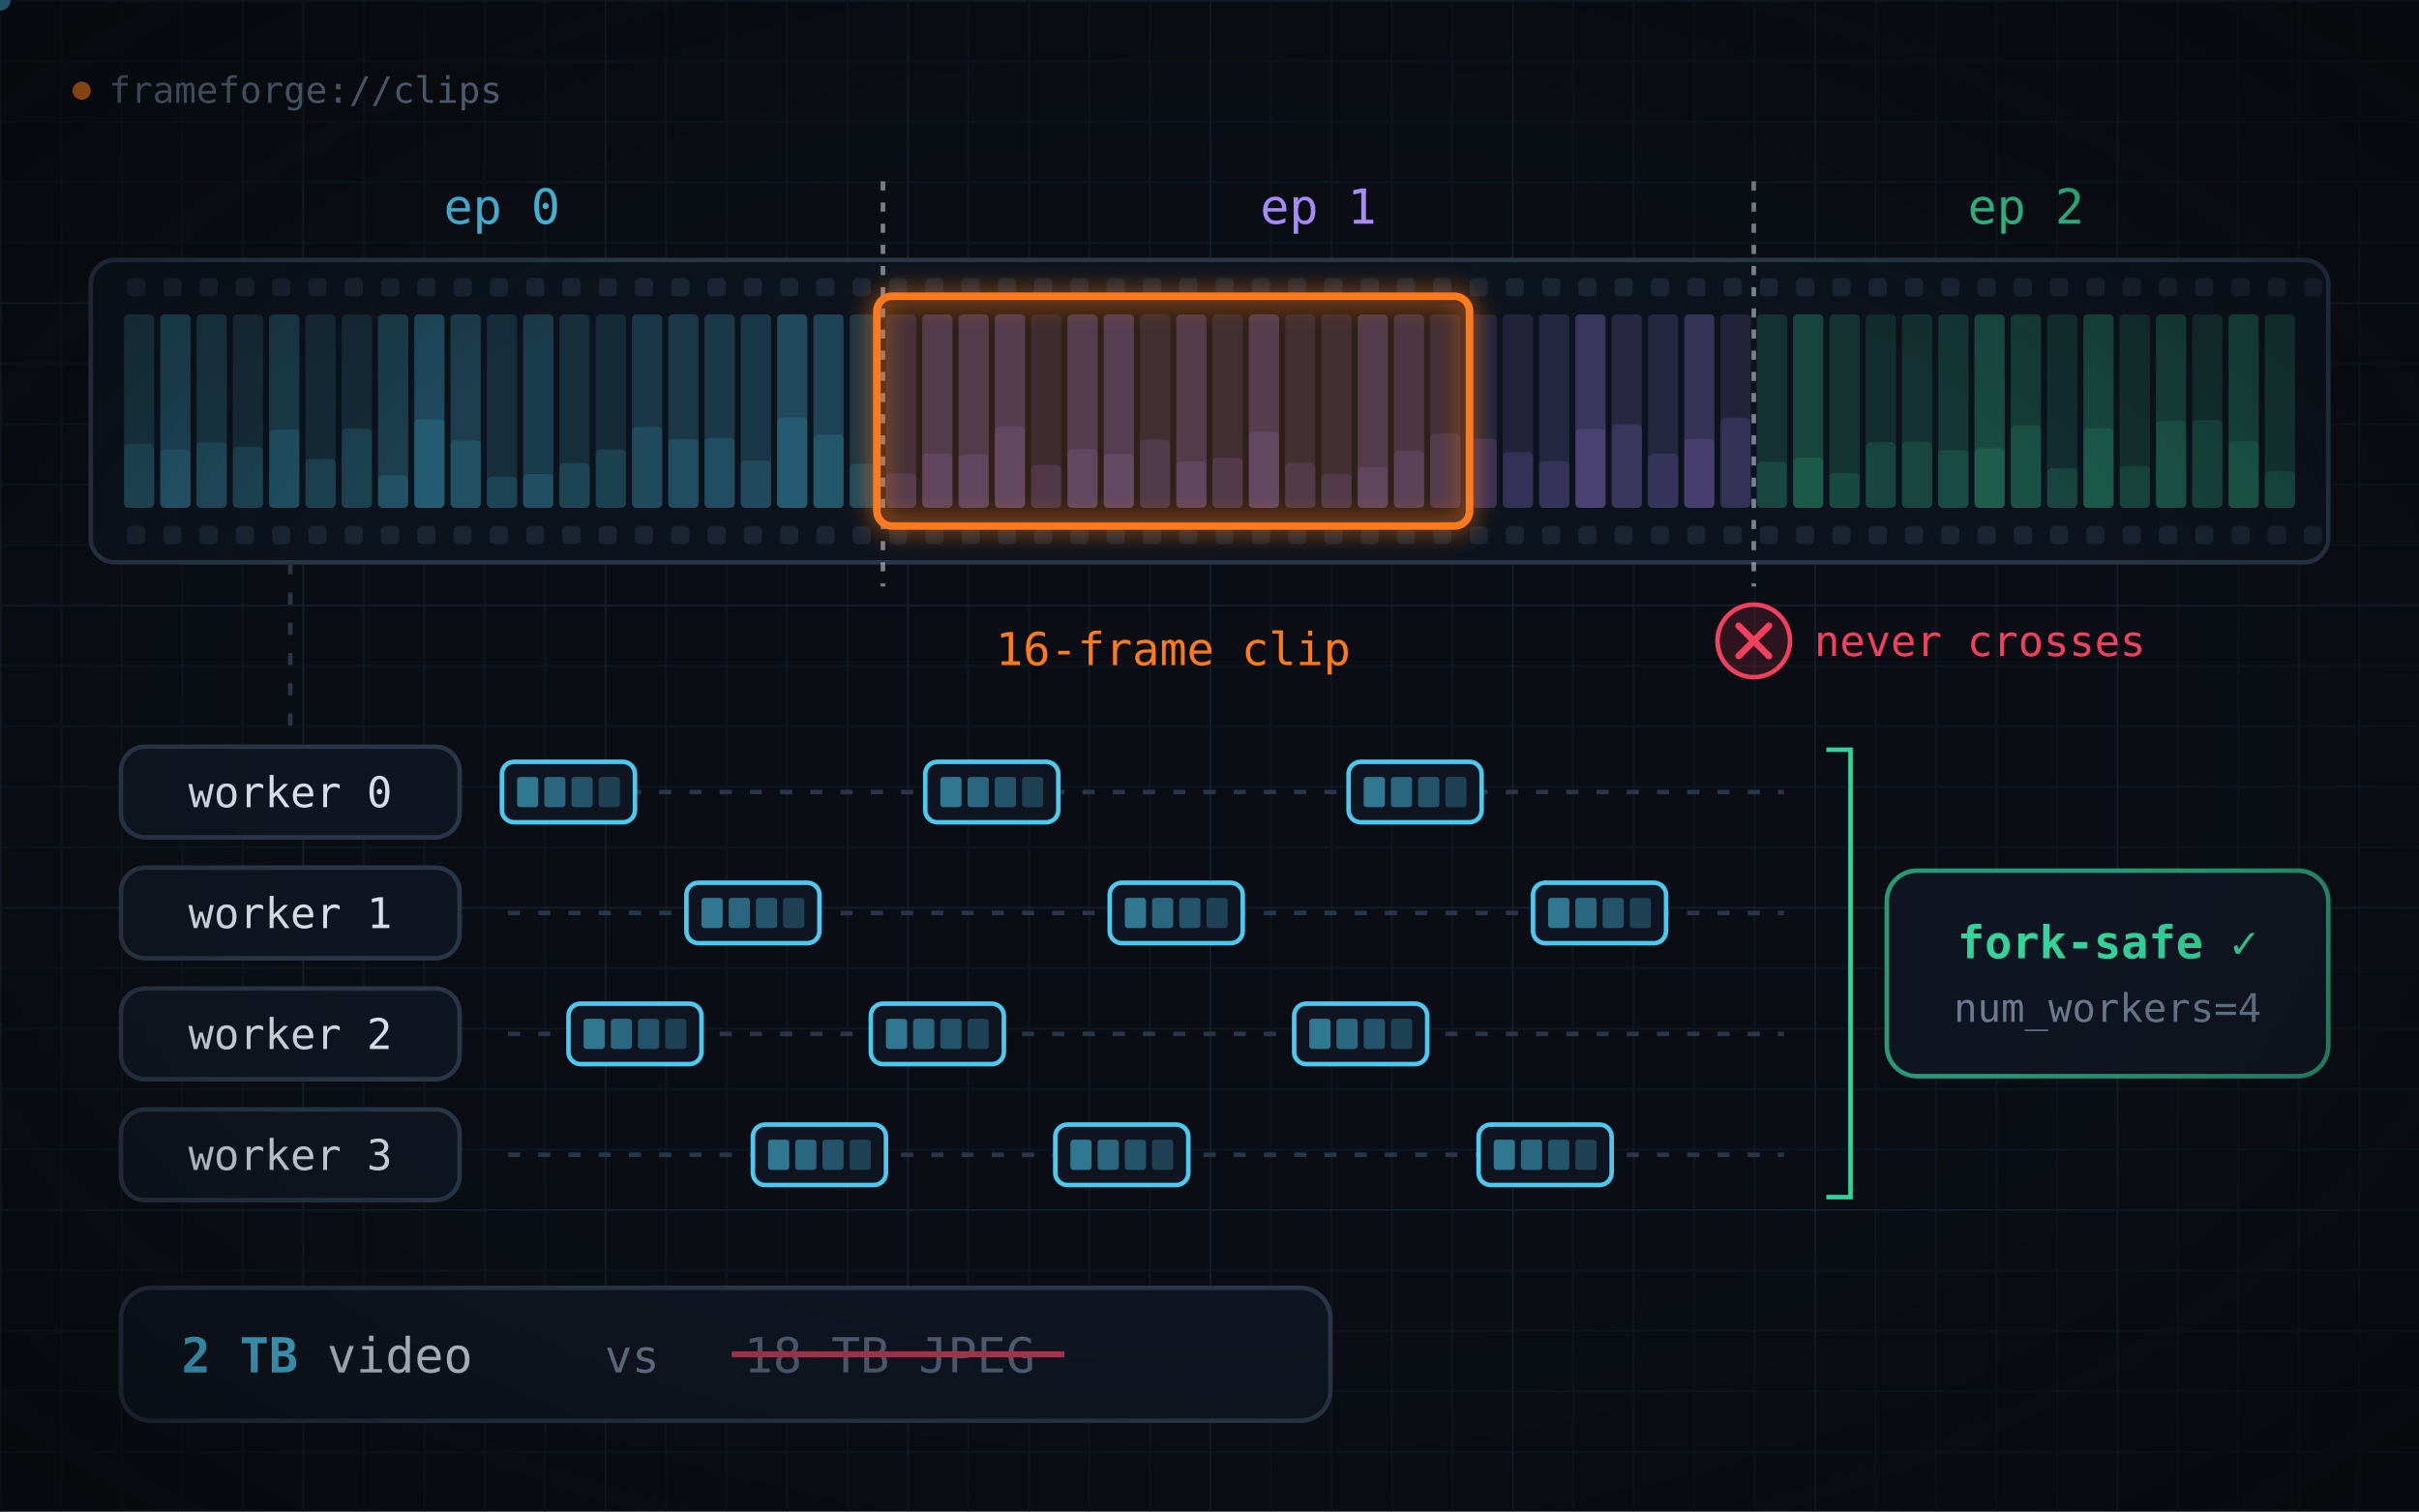
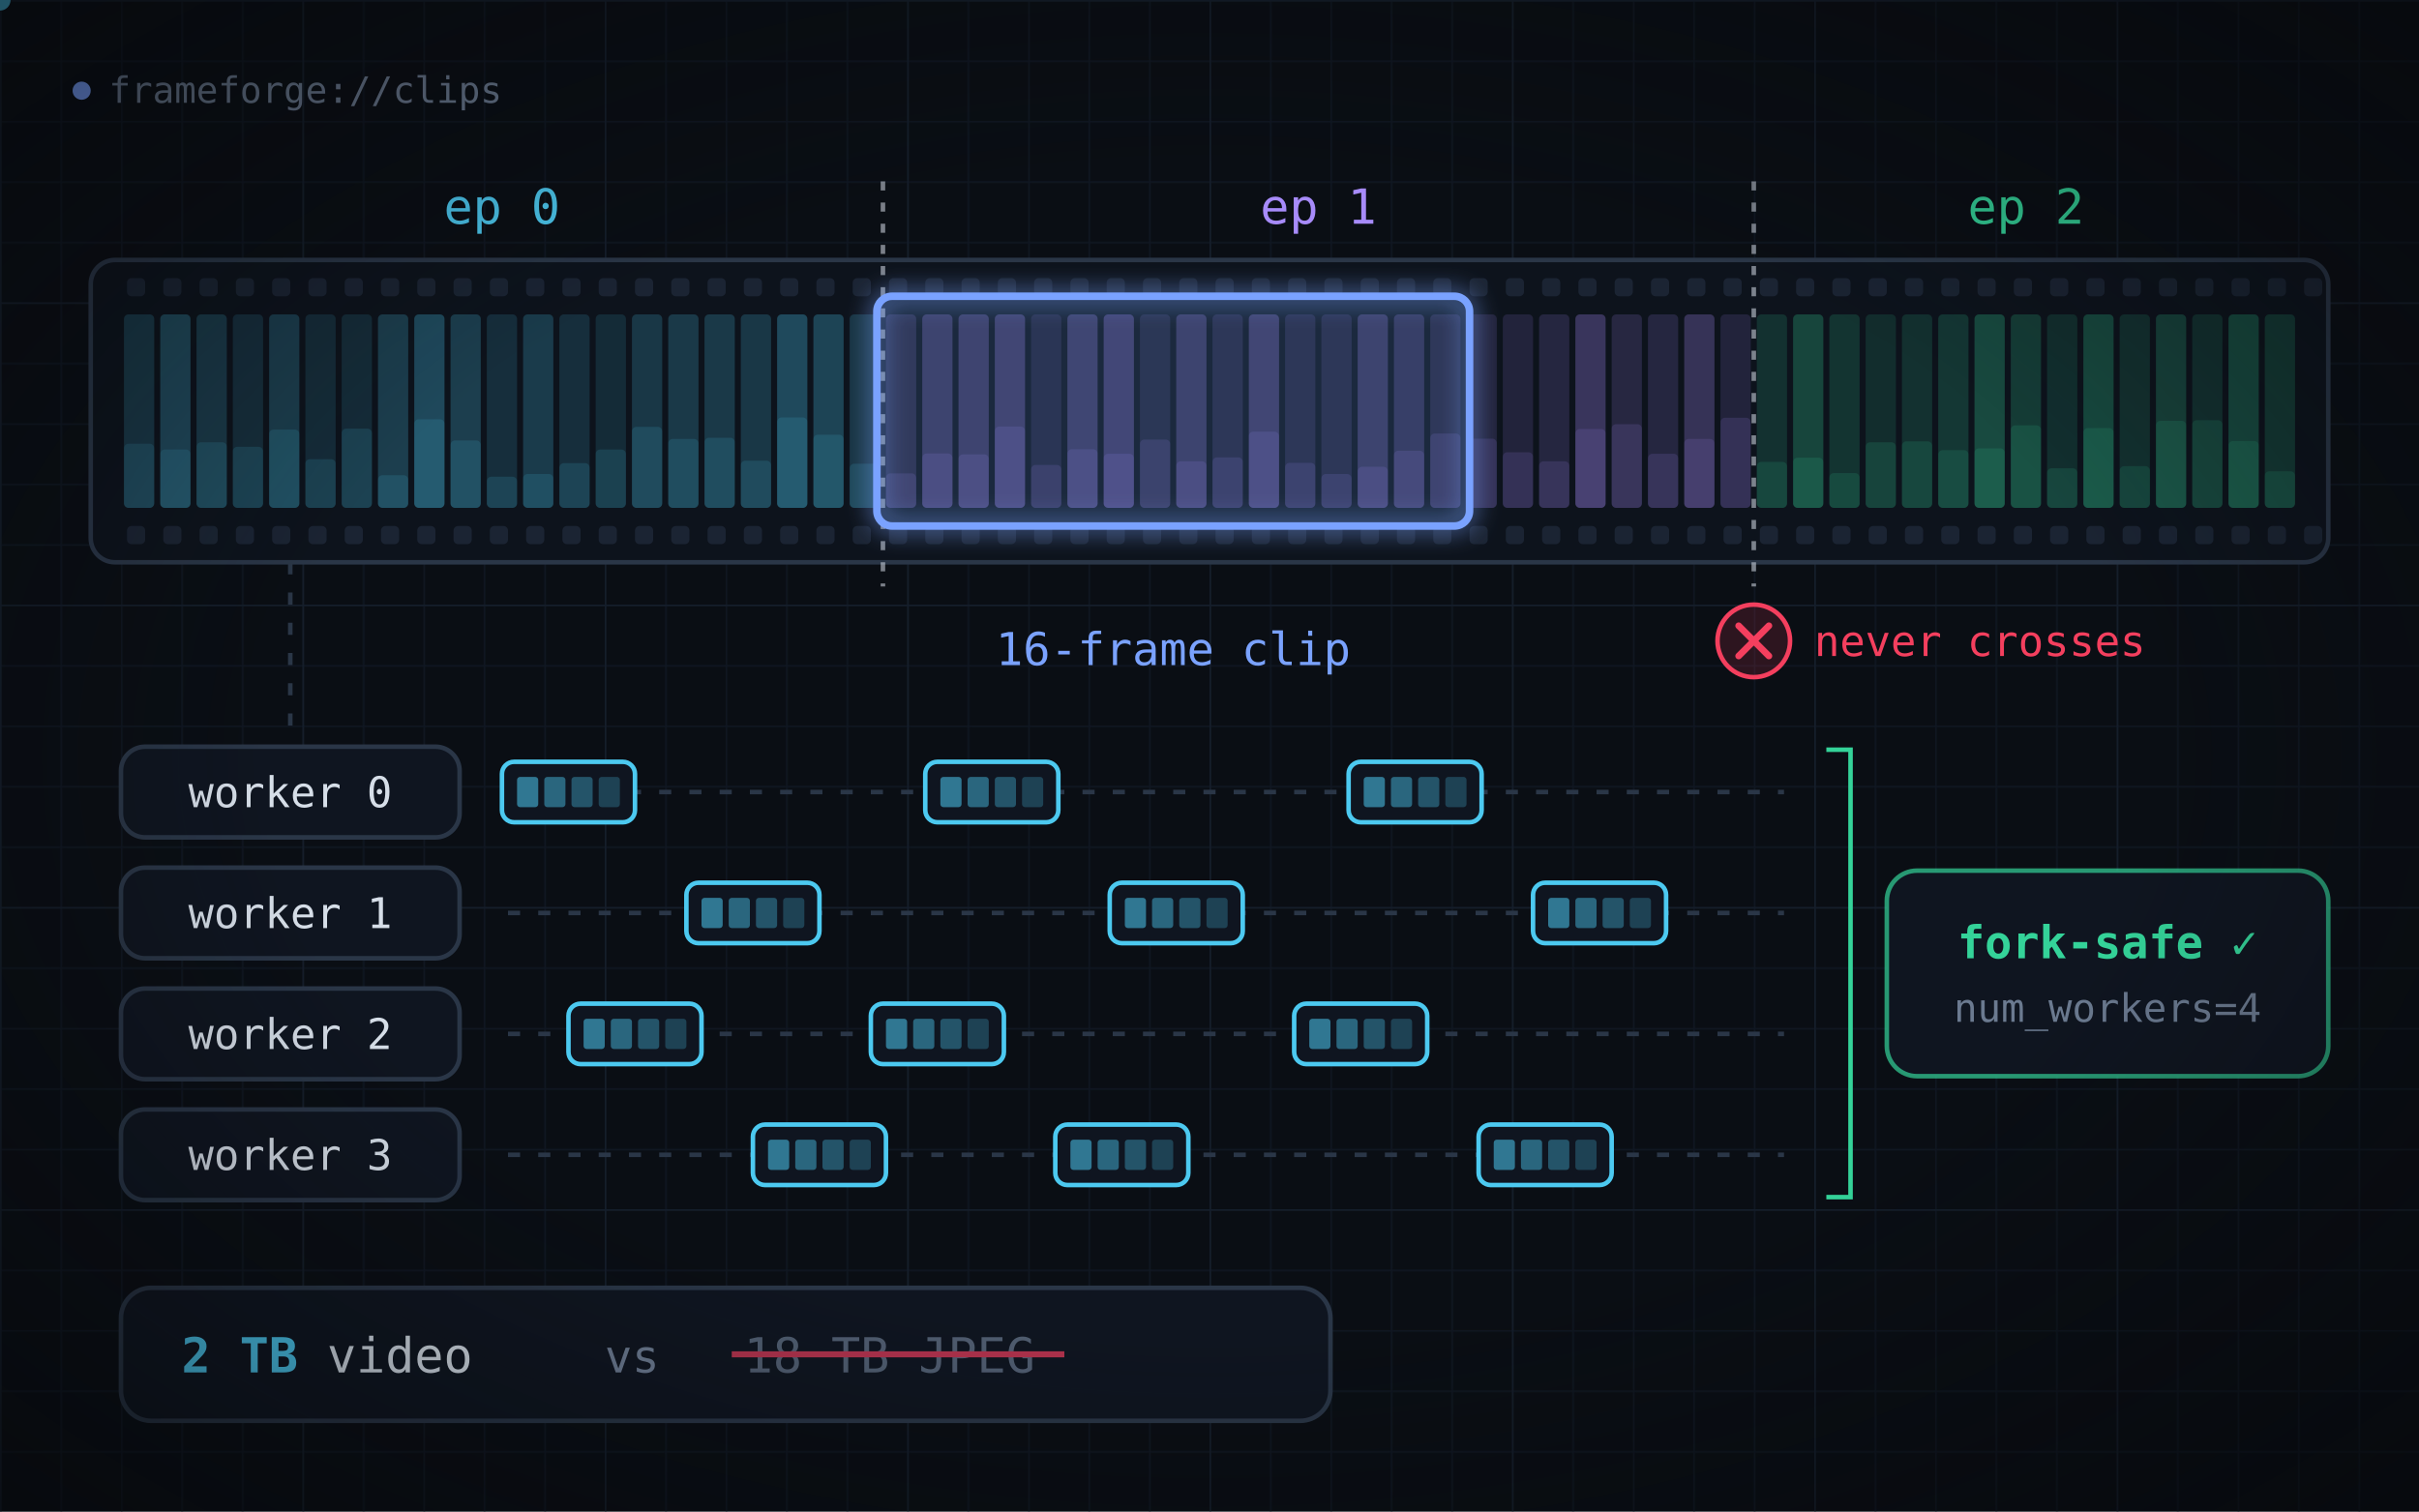
<svg xmlns="http://www.w3.org/2000/svg" viewBox="0 0 800 500" width="800" height="500" font-family="'JetBrains Mono','SF Mono',Menlo,Consolas,monospace">
  <defs>
    <pattern id="gmin" width="20" height="20" patternUnits="userSpaceOnUse">
      <path d="M20 0H0V20" fill="none" stroke="#101722" stroke-width="1" />
    </pattern>
    <pattern id="gmaj" width="100" height="100" patternUnits="userSpaceOnUse">
      <rect width="100" height="100" fill="url(#gmin)" />
      <path d="M100 0H0V100" fill="none" stroke="#151e2b" stroke-width="1" />
    </pattern>
    <radialGradient id="vig" cx="50%" cy="50%" r="70%">
      <stop offset="55%" stop-color="#05070a" stop-opacity="0" />
      <stop offset="100%" stop-color="#05070a" stop-opacity=".6" />
    </radialGradient>
    <filter id="glow" x="-50%" y="-50%" width="200%" height="200%">
      <feGaussianBlur stdDeviation="4" result="b" />
      <feMerge>
        <feMergeNode in="b" />
        <feMergeNode in="SourceGraphic" />
      </feMerge>
    </filter>
    <g id="clip">
      <rect x="-22" y="-10" width="44" height="20" rx="4" fill="#0f1520" stroke="#4cc9f0" stroke-width="1.5" />
      <rect x="-17" y="-5" width="7" height="10" rx="1" fill="#4cc9f0" fill-opacity=".55" />
      <rect x="-8" y="-5" width="7" height="10" rx="1" fill="#4cc9f0" fill-opacity=".45" />
      <rect x="1" y="-5" width="7" height="10" rx="1" fill="#4cc9f0" fill-opacity=".35" />
      <rect x="10" y="-5" width="7" height="10" rx="1" fill="#4cc9f0" fill-opacity=".25" />
    </g>
  </defs>
  <style>
.win{animation:win 6s cubic-bezier(.5,0,.5,1) infinite}
@keyframes win{0%,8%{transform:translateX(0)}48%{transform:translateX(96px)}54%{transform:translateX(108px)}60%{transform:translateX(96px)}66%{transform:translateX(96px)}88%,100%{transform:translateX(0)}}
.winr{animation:winr 6s linear infinite}
- @keyframes winr{0%,49%{stroke:#ff7a1a}51%,60%{stroke:#f43f5e}62%,100%{stroke:#ff7a1a}}
+ @keyframes winr{0%,49%{stroke:#7aa2ff}51%,60%{stroke:#f43f5e}62%,100%{stroke:#7aa2ff}}
.x{animation:x 6s ease-out infinite;transform-box:fill-box;transform-origin:center}
@keyframes x{0%,48%{transform:scale(1)}53%{transform:scale(1.35)}62%,100%{transform:scale(1)}}
@media (prefers-reduced-motion: reduce){*{animation:none!important}}
</style>
  <rect width="800" height="500" fill="#0a0e14" />
  <rect width="800" height="500" fill="url(#gmaj)" />
  <rect x="30" y="86" width="740" height="100" rx="8" fill="#0d131c" stroke="#2a3647" stroke-width="1.5" />
  <rect x="42" y="92" width="6" height="6" rx="1.5" fill="#1b2433" />
  <rect x="42" y="174" width="6" height="6" rx="1.5" fill="#1b2433" />
  <rect x="54" y="92" width="6" height="6" rx="1.5" fill="#1b2433" />
  <rect x="54" y="174" width="6" height="6" rx="1.5" fill="#1b2433" />
  <rect x="66" y="92" width="6" height="6" rx="1.5" fill="#1b2433" />
  <rect x="66" y="174" width="6" height="6" rx="1.5" fill="#1b2433" />
  <rect x="78" y="92" width="6" height="6" rx="1.5" fill="#1b2433" />
  <rect x="78" y="174" width="6" height="6" rx="1.5" fill="#1b2433" />
  <rect x="90" y="92" width="6" height="6" rx="1.5" fill="#1b2433" />
  <rect x="90" y="174" width="6" height="6" rx="1.5" fill="#1b2433" />
  <rect x="102" y="92" width="6" height="6" rx="1.5" fill="#1b2433" />
  <rect x="102" y="174" width="6" height="6" rx="1.5" fill="#1b2433" />
  <rect x="114" y="92" width="6" height="6" rx="1.5" fill="#1b2433" />
  <rect x="114" y="174" width="6" height="6" rx="1.5" fill="#1b2433" />
  <rect x="126" y="92" width="6" height="6" rx="1.5" fill="#1b2433" />
  <rect x="126" y="174" width="6" height="6" rx="1.5" fill="#1b2433" />
  <rect x="138" y="92" width="6" height="6" rx="1.5" fill="#1b2433" />
  <rect x="138" y="174" width="6" height="6" rx="1.5" fill="#1b2433" />
  <rect x="150" y="92" width="6" height="6" rx="1.5" fill="#1b2433" />
  <rect x="150" y="174" width="6" height="6" rx="1.5" fill="#1b2433" />
  <rect x="162" y="92" width="6" height="6" rx="1.5" fill="#1b2433" />
  <rect x="162" y="174" width="6" height="6" rx="1.5" fill="#1b2433" />
  <rect x="174" y="92" width="6" height="6" rx="1.5" fill="#1b2433" />
  <rect x="174" y="174" width="6" height="6" rx="1.5" fill="#1b2433" />
  <rect x="186" y="92" width="6" height="6" rx="1.5" fill="#1b2433" />
  <rect x="186" y="174" width="6" height="6" rx="1.5" fill="#1b2433" />
  <rect x="198" y="92" width="6" height="6" rx="1.5" fill="#1b2433" />
  <rect x="198" y="174" width="6" height="6" rx="1.5" fill="#1b2433" />
  <rect x="210" y="92" width="6" height="6" rx="1.5" fill="#1b2433" />
  <rect x="210" y="174" width="6" height="6" rx="1.5" fill="#1b2433" />
  <rect x="222" y="92" width="6" height="6" rx="1.5" fill="#1b2433" />
  <rect x="222" y="174" width="6" height="6" rx="1.5" fill="#1b2433" />
  <rect x="234" y="92" width="6" height="6" rx="1.5" fill="#1b2433" />
  <rect x="234" y="174" width="6" height="6" rx="1.5" fill="#1b2433" />
  <rect x="246" y="92" width="6" height="6" rx="1.5" fill="#1b2433" />
  <rect x="246" y="174" width="6" height="6" rx="1.5" fill="#1b2433" />
  <rect x="258" y="92" width="6" height="6" rx="1.5" fill="#1b2433" />
  <rect x="258" y="174" width="6" height="6" rx="1.5" fill="#1b2433" />
  <rect x="270" y="92" width="6" height="6" rx="1.5" fill="#1b2433" />
  <rect x="270" y="174" width="6" height="6" rx="1.5" fill="#1b2433" />
  <rect x="282" y="92" width="6" height="6" rx="1.5" fill="#1b2433" />
  <rect x="282" y="174" width="6" height="6" rx="1.5" fill="#1b2433" />
  <rect x="294" y="92" width="6" height="6" rx="1.5" fill="#1b2433" />
  <rect x="294" y="174" width="6" height="6" rx="1.5" fill="#1b2433" />
  <rect x="306" y="92" width="6" height="6" rx="1.5" fill="#1b2433" />
  <rect x="306" y="174" width="6" height="6" rx="1.5" fill="#1b2433" />
  <rect x="318" y="92" width="6" height="6" rx="1.5" fill="#1b2433" />
  <rect x="318" y="174" width="6" height="6" rx="1.5" fill="#1b2433" />
  <rect x="330" y="92" width="6" height="6" rx="1.5" fill="#1b2433" />
  <rect x="330" y="174" width="6" height="6" rx="1.5" fill="#1b2433" />
  <rect x="342" y="92" width="6" height="6" rx="1.5" fill="#1b2433" />
  <rect x="342" y="174" width="6" height="6" rx="1.5" fill="#1b2433" />
  <rect x="354" y="92" width="6" height="6" rx="1.5" fill="#1b2433" />
  <rect x="354" y="174" width="6" height="6" rx="1.5" fill="#1b2433" />
  <rect x="366" y="92" width="6" height="6" rx="1.5" fill="#1b2433" />
  <rect x="366" y="174" width="6" height="6" rx="1.5" fill="#1b2433" />
  <rect x="378" y="92" width="6" height="6" rx="1.5" fill="#1b2433" />
  <rect x="378" y="174" width="6" height="6" rx="1.5" fill="#1b2433" />
  <rect x="390" y="92" width="6" height="6" rx="1.5" fill="#1b2433" />
  <rect x="390" y="174" width="6" height="6" rx="1.5" fill="#1b2433" />
  <rect x="402" y="92" width="6" height="6" rx="1.5" fill="#1b2433" />
  <rect x="402" y="174" width="6" height="6" rx="1.5" fill="#1b2433" />
  <rect x="414" y="92" width="6" height="6" rx="1.5" fill="#1b2433" />
  <rect x="414" y="174" width="6" height="6" rx="1.5" fill="#1b2433" />
  <rect x="426" y="92" width="6" height="6" rx="1.5" fill="#1b2433" />
  <rect x="426" y="174" width="6" height="6" rx="1.5" fill="#1b2433" />
  <rect x="438" y="92" width="6" height="6" rx="1.5" fill="#1b2433" />
  <rect x="438" y="174" width="6" height="6" rx="1.5" fill="#1b2433" />
  <rect x="450" y="92" width="6" height="6" rx="1.5" fill="#1b2433" />
  <rect x="450" y="174" width="6" height="6" rx="1.5" fill="#1b2433" />
  <rect x="462" y="92" width="6" height="6" rx="1.5" fill="#1b2433" />
  <rect x="462" y="174" width="6" height="6" rx="1.5" fill="#1b2433" />
  <rect x="474" y="92" width="6" height="6" rx="1.5" fill="#1b2433" />
  <rect x="474" y="174" width="6" height="6" rx="1.5" fill="#1b2433" />
  <rect x="486" y="92" width="6" height="6" rx="1.5" fill="#1b2433" />
  <rect x="486" y="174" width="6" height="6" rx="1.5" fill="#1b2433" />
  <rect x="498" y="92" width="6" height="6" rx="1.5" fill="#1b2433" />
  <rect x="498" y="174" width="6" height="6" rx="1.5" fill="#1b2433" />
  <rect x="510" y="92" width="6" height="6" rx="1.5" fill="#1b2433" />
  <rect x="510" y="174" width="6" height="6" rx="1.5" fill="#1b2433" />
  <rect x="522" y="92" width="6" height="6" rx="1.5" fill="#1b2433" />
  <rect x="522" y="174" width="6" height="6" rx="1.5" fill="#1b2433" />
  <rect x="534" y="92" width="6" height="6" rx="1.5" fill="#1b2433" />
  <rect x="534" y="174" width="6" height="6" rx="1.5" fill="#1b2433" />
  <rect x="546" y="92" width="6" height="6" rx="1.5" fill="#1b2433" />
  <rect x="546" y="174" width="6" height="6" rx="1.5" fill="#1b2433" />
  <rect x="558" y="92" width="6" height="6" rx="1.5" fill="#1b2433" />
  <rect x="558" y="174" width="6" height="6" rx="1.5" fill="#1b2433" />
  <rect x="570" y="92" width="6" height="6" rx="1.5" fill="#1b2433" />
  <rect x="570" y="174" width="6" height="6" rx="1.5" fill="#1b2433" />
  <rect x="582" y="92" width="6" height="6" rx="1.5" fill="#1b2433" />
  <rect x="582" y="174" width="6" height="6" rx="1.5" fill="#1b2433" />
  <rect x="594" y="92" width="6" height="6" rx="1.5" fill="#1b2433" />
  <rect x="594" y="174" width="6" height="6" rx="1.5" fill="#1b2433" />
  <rect x="606" y="92" width="6" height="6" rx="1.5" fill="#1b2433" />
  <rect x="606" y="174" width="6" height="6" rx="1.5" fill="#1b2433" />
  <rect x="618" y="92" width="6" height="6" rx="1.5" fill="#1b2433" />
  <rect x="618" y="174" width="6" height="6" rx="1.5" fill="#1b2433" />
  <rect x="630" y="92" width="6" height="6" rx="1.5" fill="#1b2433" />
  <rect x="630" y="174" width="6" height="6" rx="1.5" fill="#1b2433" />
  <rect x="642" y="92" width="6" height="6" rx="1.5" fill="#1b2433" />
  <rect x="642" y="174" width="6" height="6" rx="1.5" fill="#1b2433" />
  <rect x="654" y="92" width="6" height="6" rx="1.5" fill="#1b2433" />
  <rect x="654" y="174" width="6" height="6" rx="1.5" fill="#1b2433" />
  <rect x="666" y="92" width="6" height="6" rx="1.5" fill="#1b2433" />
  <rect x="666" y="174" width="6" height="6" rx="1.5" fill="#1b2433" />
  <rect x="678" y="92" width="6" height="6" rx="1.5" fill="#1b2433" />
  <rect x="678" y="174" width="6" height="6" rx="1.5" fill="#1b2433" />
  <rect x="690" y="92" width="6" height="6" rx="1.5" fill="#1b2433" />
  <rect x="690" y="174" width="6" height="6" rx="1.5" fill="#1b2433" />
  <rect x="702" y="92" width="6" height="6" rx="1.5" fill="#1b2433" />
  <rect x="702" y="174" width="6" height="6" rx="1.5" fill="#1b2433" />
  <rect x="714" y="92" width="6" height="6" rx="1.5" fill="#1b2433" />
  <rect x="714" y="174" width="6" height="6" rx="1.5" fill="#1b2433" />
  <rect x="726" y="92" width="6" height="6" rx="1.5" fill="#1b2433" />
  <rect x="726" y="174" width="6" height="6" rx="1.5" fill="#1b2433" />
  <rect x="738" y="92" width="6" height="6" rx="1.5" fill="#1b2433" />
  <rect x="738" y="174" width="6" height="6" rx="1.5" fill="#1b2433" />
  <rect x="750" y="92" width="6" height="6" rx="1.5" fill="#1b2433" />
  <rect x="750" y="174" width="6" height="6" rx="1.5" fill="#1b2433" />
  <rect x="762" y="92" width="6" height="6" rx="1.5" fill="#1b2433" />
  <rect x="762" y="174" width="6" height="6" rx="1.5" fill="#1b2433" />
  <rect x="41" y="104" width="10" height="64" rx="1.5" fill="#4cc9f0" fill-opacity="0.20" />
  <rect x="41" y="146.8" width="10" height="21.2" rx="1.5" fill="#4cc9f0" fill-opacity=".14" />
  <rect x="53" y="104" width="10" height="64" rx="1.5" fill="#4cc9f0" fill-opacity="0.29" />
  <rect x="53" y="148.7" width="10" height="19.3" rx="1.5" fill="#4cc9f0" fill-opacity=".14" />
  <rect x="65" y="104" width="10" height="64" rx="1.5" fill="#4cc9f0" fill-opacity="0.21" />
  <rect x="65" y="146.3" width="10" height="21.7" rx="1.5" fill="#4cc9f0" fill-opacity=".14" />
  <rect x="77" y="104" width="10" height="64" rx="1.5" fill="#4cc9f0" fill-opacity="0.15" />
  <rect x="77" y="147.8" width="10" height="20.2" rx="1.5" fill="#4cc9f0" fill-opacity=".14" />
  <rect x="89" y="104" width="10" height="64" rx="1.5" fill="#4cc9f0" fill-opacity="0.23" />
  <rect x="89" y="142.1" width="10" height="25.9" rx="1.5" fill="#4cc9f0" fill-opacity=".14" />
  <rect x="101" y="104" width="10" height="64" rx="1.5" fill="#4cc9f0" fill-opacity="0.14" />
  <rect x="101" y="151.9" width="10" height="16.1" rx="1.5" fill="#4cc9f0" fill-opacity=".14" />
  <rect x="113" y="104" width="10" height="64" rx="1.5" fill="#4cc9f0" fill-opacity="0.14" />
  <rect x="113" y="141.8" width="10" height="26.2" rx="1.5" fill="#4cc9f0" fill-opacity=".14" />
  <rect x="125" y="104" width="10" height="64" rx="1.5" fill="#4cc9f0" fill-opacity="0.24" />
  <rect x="125" y="157.2" width="10" height="10.8" rx="1.5" fill="#4cc9f0" fill-opacity=".14" />
  <rect x="137" y="104" width="10" height="64" rx="1.5" fill="#4cc9f0" fill-opacity="0.30" />
  <rect x="137" y="138.7" width="10" height="29.3" rx="1.5" fill="#4cc9f0" fill-opacity=".14" />
  <rect x="149" y="104" width="10" height="64" rx="1.5" fill="#4cc9f0" fill-opacity="0.24" />
  <rect x="149" y="145.7" width="10" height="22.3" rx="1.5" fill="#4cc9f0" fill-opacity=".14" />
  <rect x="161" y="104" width="10" height="64" rx="1.5" fill="#4cc9f0" fill-opacity="0.15" />
  <rect x="161" y="157.7" width="10" height="10.3" rx="1.5" fill="#4cc9f0" fill-opacity=".14" />
  <rect x="173" y="104" width="10" height="64" rx="1.5" fill="#4cc9f0" fill-opacity="0.22" />
  <rect x="173" y="156.8" width="10" height="11.2" rx="1.5" fill="#4cc9f0" fill-opacity=".14" />
  <rect x="185" y="104" width="10" height="64" rx="1.5" fill="#4cc9f0" fill-opacity="0.15" />
  <rect x="185" y="153.2" width="10" height="14.8" rx="1.5" fill="#4cc9f0" fill-opacity=".14" />
  <rect x="197" y="104" width="10" height="64" rx="1.5" fill="#4cc9f0" fill-opacity="0.13" />
  <rect x="197" y="148.7" width="10" height="19.3" rx="1.5" fill="#4cc9f0" fill-opacity=".14" />
  <rect x="209" y="104" width="10" height="64" rx="1.5" fill="#4cc9f0" fill-opacity="0.20" />
  <rect x="209" y="141.2" width="10" height="26.8" rx="1.5" fill="#4cc9f0" fill-opacity=".14" />
  <rect x="221" y="104" width="10" height="64" rx="1.5" fill="#4cc9f0" fill-opacity="0.21" />
  <rect x="221" y="145.2" width="10" height="22.8" rx="1.5" fill="#4cc9f0" fill-opacity=".14" />
  <rect x="233" y="104" width="10" height="64" rx="1.5" fill="#4cc9f0" fill-opacity="0.21" />
  <rect x="233" y="144.8" width="10" height="23.2" rx="1.5" fill="#4cc9f0" fill-opacity=".14" />
  <rect x="245" y="104" width="10" height="64" rx="1.5" fill="#4cc9f0" fill-opacity="0.20" />
  <rect x="245" y="152.4" width="10" height="15.6" rx="1.5" fill="#4cc9f0" fill-opacity=".14" />
  <rect x="257" y="104" width="10" height="64" rx="1.5" fill="#4cc9f0" fill-opacity="0.30" />
  <rect x="257" y="138.1" width="10" height="29.9" rx="1.5" fill="#4cc9f0" fill-opacity=".14" />
  <rect x="269" y="104" width="10" height="64" rx="1.5" fill="#4cc9f0" fill-opacity="0.27" />
  <rect x="269" y="143.8" width="10" height="24.2" rx="1.5" fill="#4cc9f0" fill-opacity=".14" />
  <rect x="281" y="104" width="10" height="64" rx="1.5" fill="#4cc9f0" fill-opacity="0.18" />
  <rect x="281" y="153.4" width="10" height="14.6" rx="1.5" fill="#4cc9f0" fill-opacity=".14" />
  <text x="166" y="74" text-anchor="middle" font-size="16" fill="#4cc9f0">ep 0</text>
  <rect x="293" y="104" width="10" height="64" rx="1.5" fill="#a78bfa" fill-opacity="0.17" />
  <rect x="293" y="156.6" width="10" height="11.4" rx="1.5" fill="#a78bfa" fill-opacity=".14" />
  <rect x="305" y="104" width="10" height="64" rx="1.5" fill="#a78bfa" fill-opacity="0.26" />
  <rect x="305" y="150.0" width="10" height="18.0" rx="1.5" fill="#a78bfa" fill-opacity=".14" />
  <rect x="317" y="104" width="10" height="64" rx="1.5" fill="#a78bfa" fill-opacity="0.27" />
  <rect x="317" y="150.3" width="10" height="17.7" rx="1.5" fill="#a78bfa" fill-opacity=".14" />
  <rect x="329" y="104" width="10" height="64" rx="1.5" fill="#a78bfa" fill-opacity="0.29" />
  <rect x="329" y="141.1" width="10" height="26.9" rx="1.5" fill="#a78bfa" fill-opacity=".14" />
  <rect x="341" y="104" width="10" height="64" rx="1.5" fill="#a78bfa" fill-opacity="0.12" />
  <rect x="341" y="153.8" width="10" height="14.2" rx="1.5" fill="#a78bfa" fill-opacity=".14" />
  <rect x="353" y="104" width="10" height="64" rx="1.5" fill="#a78bfa" fill-opacity="0.28" />
  <rect x="353" y="148.6" width="10" height="19.4" rx="1.5" fill="#a78bfa" fill-opacity=".14" />
  <rect x="365" y="104" width="10" height="64" rx="1.5" fill="#a78bfa" fill-opacity="0.30" />
  <rect x="365" y="150.1" width="10" height="17.9" rx="1.5" fill="#a78bfa" fill-opacity=".14" />
  <rect x="377" y="104" width="10" height="64" rx="1.5" fill="#a78bfa" fill-opacity="0.13" />
  <rect x="377" y="145.4" width="10" height="22.6" rx="1.5" fill="#a78bfa" fill-opacity=".14" />
  <rect x="389" y="104" width="10" height="64" rx="1.5" fill="#a78bfa" fill-opacity="0.26" />
  <rect x="389" y="152.6" width="10" height="15.4" rx="1.5" fill="#a78bfa" fill-opacity=".14" />
  <rect x="401" y="104" width="10" height="64" rx="1.5" fill="#a78bfa" fill-opacity="0.14" />
  <rect x="401" y="151.3" width="10" height="16.7" rx="1.5" fill="#a78bfa" fill-opacity=".14" />
  <rect x="413" y="104" width="10" height="64" rx="1.5" fill="#a78bfa" fill-opacity="0.29" />
  <rect x="413" y="142.8" width="10" height="25.2" rx="1.5" fill="#a78bfa" fill-opacity=".14" />
  <rect x="425" y="104" width="10" height="64" rx="1.5" fill="#a78bfa" fill-opacity="0.14" />
  <rect x="425" y="153.1" width="10" height="14.9" rx="1.5" fill="#a78bfa" fill-opacity=".14" />
  <rect x="437" y="104" width="10" height="64" rx="1.5" fill="#a78bfa" fill-opacity="0.14" />
  <rect x="437" y="156.8" width="10" height="11.2" rx="1.5" fill="#a78bfa" fill-opacity=".14" />
  <rect x="449" y="104" width="10" height="64" rx="1.5" fill="#a78bfa" fill-opacity="0.26" />
  <rect x="449" y="154.4" width="10" height="13.6" rx="1.5" fill="#a78bfa" fill-opacity=".14" />
  <rect x="461" y="104" width="10" height="64" rx="1.5" fill="#a78bfa" fill-opacity="0.22" />
  <rect x="461" y="149.1" width="10" height="18.9" rx="1.5" fill="#a78bfa" fill-opacity=".14" />
  <rect x="473" y="104" width="10" height="64" rx="1.5" fill="#a78bfa" fill-opacity="0.15" />
  <rect x="473" y="143.4" width="10" height="24.6" rx="1.5" fill="#a78bfa" fill-opacity=".14" />
  <rect x="485" y="104" width="10" height="64" rx="1.5" fill="#a78bfa" fill-opacity="0.14" />
  <rect x="485" y="145.1" width="10" height="22.9" rx="1.5" fill="#a78bfa" fill-opacity=".14" />
  <rect x="497" y="104" width="10" height="64" rx="1.5" fill="#a78bfa" fill-opacity="0.14" />
  <rect x="497" y="149.6" width="10" height="18.4" rx="1.5" fill="#a78bfa" fill-opacity=".14" />
  <rect x="509" y="104" width="10" height="64" rx="1.5" fill="#a78bfa" fill-opacity="0.16" />
  <rect x="509" y="152.6" width="10" height="15.4" rx="1.5" fill="#a78bfa" fill-opacity=".14" />
  <rect x="521" y="104" width="10" height="64" rx="1.5" fill="#a78bfa" fill-opacity="0.29" />
  <rect x="521" y="141.9" width="10" height="26.1" rx="1.5" fill="#a78bfa" fill-opacity=".14" />
  <rect x="533" y="104" width="10" height="64" rx="1.5" fill="#a78bfa" fill-opacity="0.17" />
  <rect x="533" y="140.3" width="10" height="27.7" rx="1.5" fill="#a78bfa" fill-opacity=".14" />
  <rect x="545" y="104" width="10" height="64" rx="1.5" fill="#a78bfa" fill-opacity="0.16" />
  <rect x="545" y="150.1" width="10" height="17.9" rx="1.5" fill="#a78bfa" fill-opacity=".14" />
  <rect x="557" y="104" width="10" height="64" rx="1.5" fill="#a78bfa" fill-opacity="0.27" />
  <rect x="557" y="145.2" width="10" height="22.8" rx="1.5" fill="#a78bfa" fill-opacity=".14" />
  <rect x="569" y="104" width="10" height="64" rx="1.5" fill="#a78bfa" fill-opacity="0.14" />
  <rect x="569" y="138.2" width="10" height="29.8" rx="1.5" fill="#a78bfa" fill-opacity=".14" />
  <text x="436" y="74" text-anchor="middle" font-size="16" fill="#a78bfa">ep 1</text>
  <rect x="581" y="104" width="10" height="64" rx="1.5" fill="#34d399" fill-opacity="0.16" />
  <rect x="581" y="152.8" width="10" height="15.2" rx="1.5" fill="#34d399" fill-opacity=".14" />
  <rect x="593" y="104" width="10" height="64" rx="1.5" fill="#34d399" fill-opacity="0.26" />
  <rect x="593" y="151.4" width="10" height="16.6" rx="1.5" fill="#34d399" fill-opacity=".14" />
  <rect x="605" y="104" width="10" height="64" rx="1.5" fill="#34d399" fill-opacity="0.17" />
  <rect x="605" y="156.5" width="10" height="11.5" rx="1.5" fill="#34d399" fill-opacity=".14" />
  <rect x="617" y="104" width="10" height="64" rx="1.5" fill="#34d399" fill-opacity="0.14" />
  <rect x="617" y="146.3" width="10" height="21.7" rx="1.5" fill="#34d399" fill-opacity=".14" />
  <rect x="629" y="104" width="10" height="64" rx="1.5" fill="#34d399" fill-opacity="0.16" />
  <rect x="629" y="146.0" width="10" height="22.0" rx="1.5" fill="#34d399" fill-opacity=".14" />
  <rect x="641" y="104" width="10" height="64" rx="1.5" fill="#34d399" fill-opacity="0.19" />
  <rect x="641" y="148.9" width="10" height="19.1" rx="1.5" fill="#34d399" fill-opacity=".14" />
  <rect x="653" y="104" width="10" height="64" rx="1.5" fill="#34d399" fill-opacity="0.29" />
  <rect x="653" y="148.3" width="10" height="19.7" rx="1.5" fill="#34d399" fill-opacity=".14" />
  <rect x="665" y="104" width="10" height="64" rx="1.5" fill="#34d399" fill-opacity="0.22" />
  <rect x="665" y="140.7" width="10" height="27.3" rx="1.5" fill="#34d399" fill-opacity=".14" />
  <rect x="677" y="104" width="10" height="64" rx="1.5" fill="#34d399" fill-opacity="0.15" />
  <rect x="677" y="154.9" width="10" height="13.1" rx="1.5" fill="#34d399" fill-opacity=".14" />
  <rect x="689" y="104" width="10" height="64" rx="1.5" fill="#34d399" fill-opacity="0.28" />
  <rect x="689" y="141.6" width="10" height="26.4" rx="1.5" fill="#34d399" fill-opacity=".14" />
  <rect x="701" y="104" width="10" height="64" rx="1.5" fill="#34d399" fill-opacity="0.16" />
  <rect x="701" y="154.2" width="10" height="13.8" rx="1.5" fill="#34d399" fill-opacity=".14" />
  <rect x="713" y="104" width="10" height="64" rx="1.5" fill="#34d399" fill-opacity="0.25" />
  <rect x="713" y="139.2" width="10" height="28.8" rx="1.5" fill="#34d399" fill-opacity=".14" />
  <rect x="725" y="104" width="10" height="64" rx="1.5" fill="#34d399" fill-opacity="0.16" />
  <rect x="725" y="139.0" width="10" height="29.0" rx="1.5" fill="#34d399" fill-opacity=".14" />
  <rect x="737" y="104" width="10" height="64" rx="1.5" fill="#34d399" fill-opacity="0.28" />
  <rect x="737" y="145.9" width="10" height="22.1" rx="1.5" fill="#34d399" fill-opacity=".14" />
  <rect x="749" y="104" width="10" height="64" rx="1.5" fill="#34d399" fill-opacity="0.20" />
  <rect x="749" y="155.9" width="10" height="12.1" rx="1.5" fill="#34d399" fill-opacity=".14" />
  <text x="670" y="74" text-anchor="middle" font-size="16" fill="#34d399">ep 2</text>
  <line x1="292" y1="60" x2="292" y2="194" stroke="#d6dee8" stroke-opacity=".55" stroke-width="1.5" stroke-dasharray="3 4" />
  <line x1="580" y1="60" x2="580" y2="194" stroke="#d6dee8" stroke-opacity=".55" stroke-width="1.5" stroke-dasharray="3 4" />
  <g class="x">
    <circle cx="580" cy="212" r="12" fill="#f43f5e" fill-opacity=".15" stroke="#f43f5e" stroke-width="1.5" />
    <path d="M575 207 l10 10 M585 207 l-10 10" stroke="#f43f5e" stroke-width="2.2" stroke-linecap="round" />
  </g>
  <text x="600" y="217" font-size="14" fill="#f43f5e">never crosses</text>
  <g class="win">
-     <rect class="winr" x="290" y="98" width="196" height="76" rx="5" fill="#ff7a1a" fill-opacity=".08" stroke="#ff7a1a" stroke-width="2.5" filter="url(#glow)" />
-     <text x="388" y="220" text-anchor="middle" font-size="15" fill="#ff7a1a">16-frame clip</text>
+     <rect class="winr" x="290" y="98" width="196" height="76" rx="5" fill="#7aa2ff" fill-opacity=".08" stroke="#7aa2ff" stroke-width="2.5" filter="url(#glow)" />
+     <text x="388" y="220" text-anchor="middle" font-size="15" fill="#7aa2ff">16-frame clip</text>
  </g>
  <rect x="40" y="247" width="112" height="30" rx="8" fill="#0f1520" stroke="#2a3647" stroke-width="1.5" />
  <text x="96" y="267" text-anchor="middle" font-size="14" fill="#d6dee8">worker 0</text>
  <line x1="168" y1="262" x2="590" y2="262" stroke="#2a3647" stroke-width="1.5" stroke-dasharray="4 6" />
  <use href="#clip" x="0" y="0" transform="translate(188 262)">
    <animateTransform attributeName="transform" type="translate" from="178 262" to="580 262" dur="3.6s" begin="-0.00s" repeatCount="indefinite" />
  </use>
  <use href="#clip" x="0" y="0" transform="translate(328 262)">
    <animateTransform attributeName="transform" type="translate" from="178 262" to="580 262" dur="3.6s" begin="-1.20s" repeatCount="indefinite" />
  </use>
  <use href="#clip" x="0" y="0" transform="translate(468 262)">
    <animateTransform attributeName="transform" type="translate" from="178 262" to="580 262" dur="3.6s" begin="-2.40s" repeatCount="indefinite" />
  </use>
  <rect x="40" y="287" width="112" height="30" rx="8" fill="#0f1520" stroke="#2a3647" stroke-width="1.5" />
  <text x="96" y="307" text-anchor="middle" font-size="14" fill="#d6dee8">worker 1</text>
  <line x1="168" y1="302" x2="590" y2="302" stroke="#2a3647" stroke-width="1.5" stroke-dasharray="4 6" />
  <use href="#clip" x="0" y="0" transform="translate(249 302)">
    <animateTransform attributeName="transform" type="translate" from="178 302" to="580 302" dur="3.6s" begin="-0.55s" repeatCount="indefinite" />
  </use>
  <use href="#clip" x="0" y="0" transform="translate(389 302)">
    <animateTransform attributeName="transform" type="translate" from="178 302" to="580 302" dur="3.6s" begin="-1.75s" repeatCount="indefinite" />
  </use>
  <use href="#clip" x="0" y="0" transform="translate(529 302)">
    <animateTransform attributeName="transform" type="translate" from="178 302" to="580 302" dur="3.6s" begin="-2.95s" repeatCount="indefinite" />
  </use>
  <rect x="40" y="327" width="112" height="30" rx="8" fill="#0f1520" stroke="#2a3647" stroke-width="1.5" />
  <text x="96" y="347" text-anchor="middle" font-size="14" fill="#d6dee8">worker 2</text>
  <line x1="168" y1="342" x2="590" y2="342" stroke="#2a3647" stroke-width="1.5" stroke-dasharray="4 6" />
  <use href="#clip" x="0" y="0" transform="translate(310 342)">
    <animateTransform attributeName="transform" type="translate" from="178 342" to="580 342" dur="3.6s" begin="-1.10s" repeatCount="indefinite" />
  </use>
  <use href="#clip" x="0" y="0" transform="translate(450 342)">
    <animateTransform attributeName="transform" type="translate" from="178 342" to="580 342" dur="3.6s" begin="-2.30s" repeatCount="indefinite" />
  </use>
  <use href="#clip" x="0" y="0" transform="translate(210 342)">
    <animateTransform attributeName="transform" type="translate" from="178 342" to="580 342" dur="3.6s" begin="-3.50s" repeatCount="indefinite" />
  </use>
  <rect x="40" y="367" width="112" height="30" rx="8" fill="#0f1520" stroke="#2a3647" stroke-width="1.5" />
  <text x="96" y="387" text-anchor="middle" font-size="14" fill="#d6dee8">worker 3</text>
  <line x1="168" y1="382" x2="590" y2="382" stroke="#2a3647" stroke-width="1.5" stroke-dasharray="4 6" />
  <use href="#clip" x="0" y="0" transform="translate(371 382)">
    <animateTransform attributeName="transform" type="translate" from="178 382" to="580 382" dur="3.6s" begin="-1.65s" repeatCount="indefinite" />
  </use>
  <use href="#clip" x="0" y="0" transform="translate(511 382)">
    <animateTransform attributeName="transform" type="translate" from="178 382" to="580 382" dur="3.6s" begin="-2.85s" repeatCount="indefinite" />
  </use>
  <use href="#clip" x="0" y="0" transform="translate(271 382)">
    <animateTransform attributeName="transform" type="translate" from="178 382" to="580 382" dur="3.6s" begin="-4.05s" repeatCount="indefinite" />
  </use>
  <path d="M604 248 h8 V396 h-8" fill="none" stroke="#34d399" stroke-width="1.5" />
  <g transform="translate(624 288.0)">
    <rect width="146" height="68" rx="10" fill="#0f1520" stroke="#34d399" stroke-opacity=".7" stroke-width="1.5" />
    <text x="73" y="29" text-anchor="middle" font-size="15" fill="#34d399" font-weight="600">fork-safe ✓</text>
    <text x="73" y="50" text-anchor="middle" font-size="13" fill="#6b7a90">num_workers=4</text>
  </g>
  <path d="M96 186 V244" stroke="#2a3647" stroke-width="1.5" stroke-dasharray="4 6" />
  <circle r="3.5" fill="#4cc9f0">
    <animateMotion path="M96 186 V244" dur="1.6s" repeatCount="indefinite" />
  </circle>
  <g transform="translate(40 426)">
    <rect width="400" height="44" rx="10" fill="#0f1520" stroke="#2a3647" stroke-width="1.5" />
    <text x="20" y="28" font-size="16" fill="#d6dee8">
      <tspan fill="#4cc9f0" font-weight="600">2 TB</tspan> video</text>
    <text x="160" y="28" font-size="15" fill="#6b7a90">vs</text>
    <g opacity=".7">
      <text x="206" y="28" font-size="16" fill="#6b7a90">18 TB JPEG</text>
      <line x1="202" y1="22" x2="312" y2="22" stroke="#f43f5e" stroke-width="2" />
    </g>
  </g>
-   <circle cx="27" cy="30" r="3" fill="#ff7a1a" />
+   <circle cx="27" cy="30" r="3" fill="#7aa2ff" />
  <text x="36" y="34" font-size="12" fill="#6b7a90">frameforge://clips</text>
  <rect width="800" height="500" fill="url(#vig)" pointer-events="none" />
</svg>
